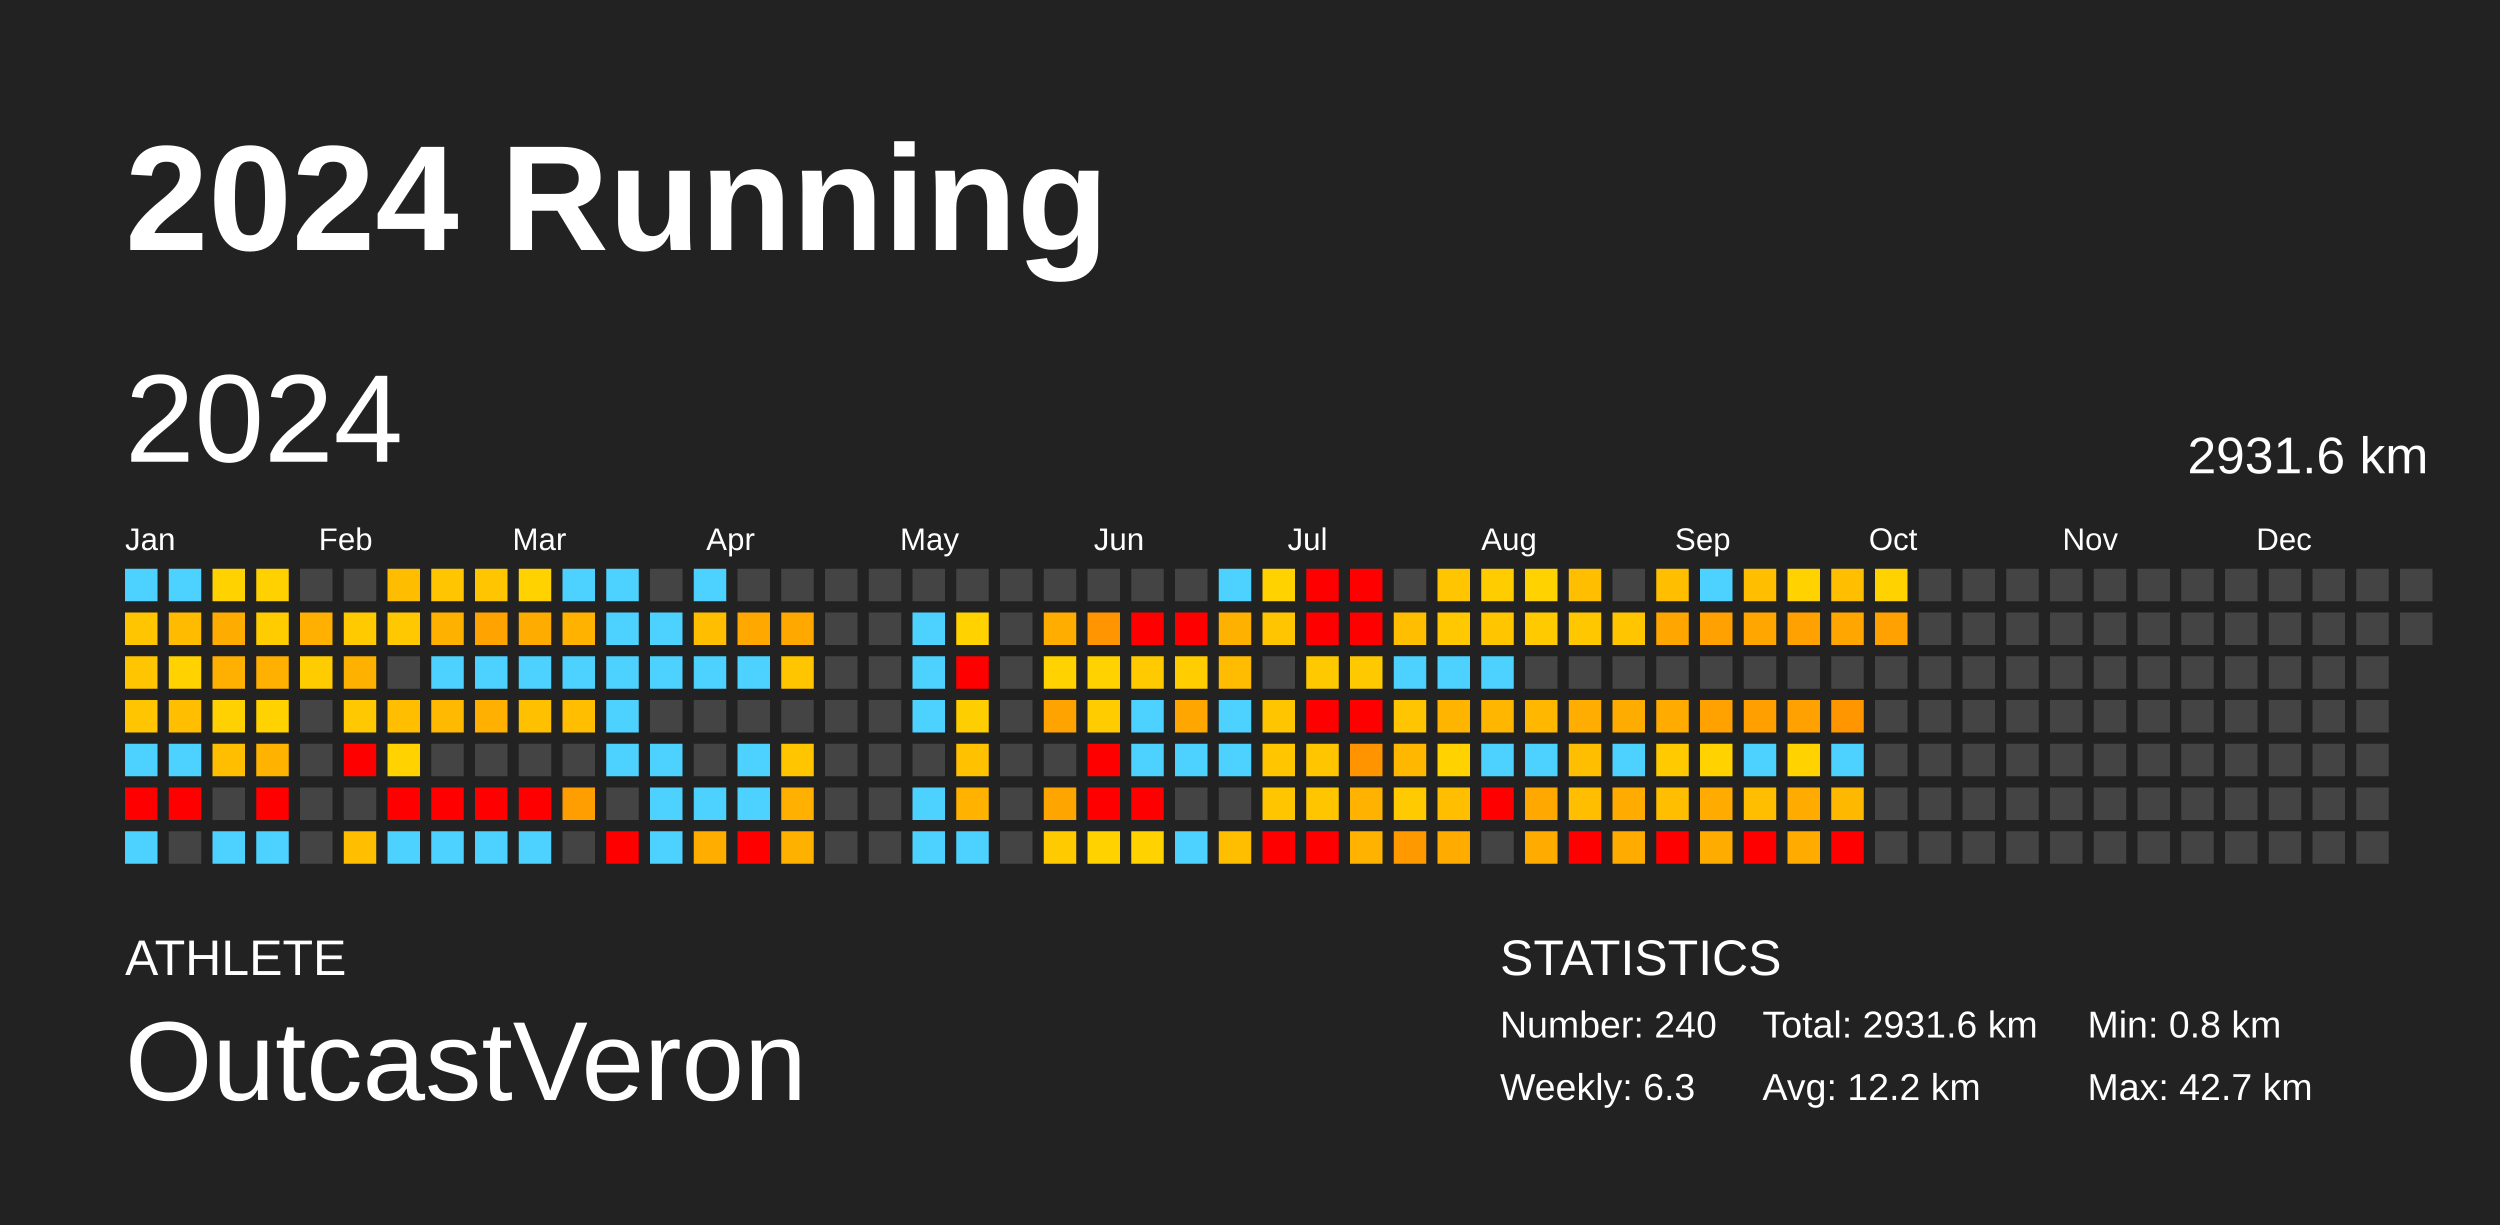
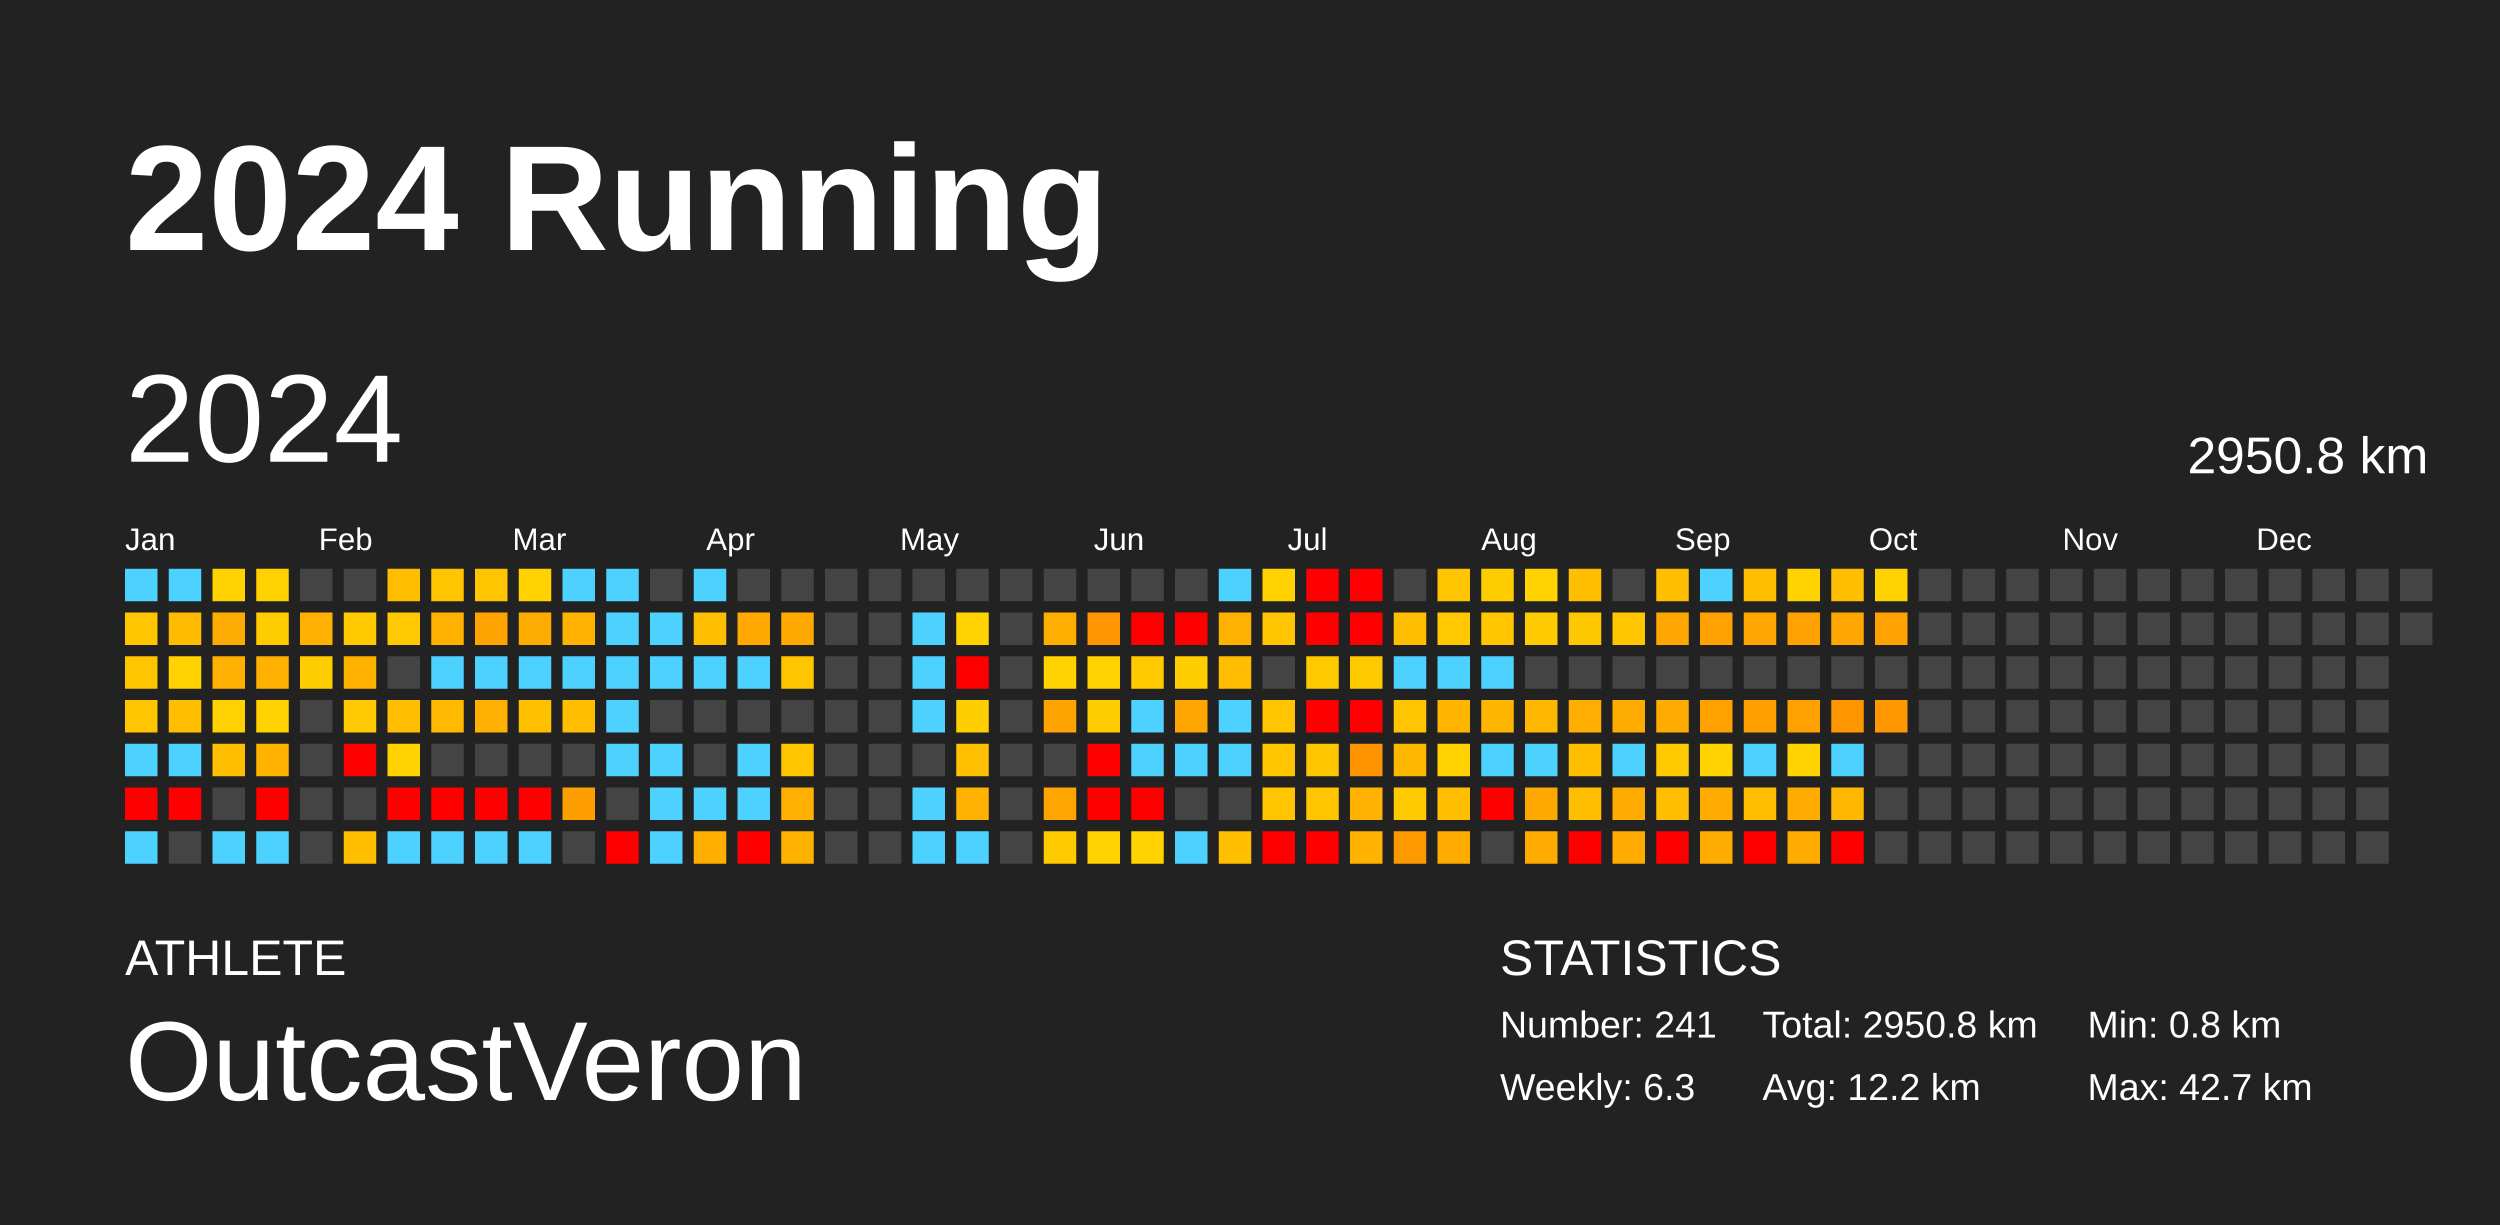
<svg xmlns="http://www.w3.org/2000/svg" baseProfile="full" height="98mm" version="1.1" viewBox="0,0,200,98" width="200mm">
  <defs />
  <rect fill="#222222" height="98" width="200" x="0" y="0" />
  <text fill="#FFFFFF" style="font-size:12px; font-family:Arial; font-weight:bold;" x="10" y="20">2024 Running</text>
  <text fill="#FFFFFF" style="font-size:4px; font-family:Arial" x="10" y="78">ATHLETE</text>
  <text fill="#FFFFFF" style="font-size:9px; font-family:Arial" x="10" y="88">OutcastVeron</text>
  <text fill="#FFFFFF" style="font-size:4px; font-family:Arial" x="120" y="78">STATISTICS</text>
-   <text fill="#FFFFFF" style="font-size:3px; font-family:Arial" x="120" y="83">Number: 240</text>
+   <text fill="#FFFFFF" style="font-size:3px; font-family:Arial" x="120" y="83">Number: 241</text>
  <text fill="#FFFFFF" style="font-size:3px; font-family:Arial" x="120" y="88">Weekly: 6.3</text>
-   <text fill="#FFFFFF" style="font-size:3px; font-family:Arial" x="141" y="83">Total: 2931.6 km</text>
+   <text fill="#FFFFFF" style="font-size:3px; font-family:Arial" x="141" y="83">Total: 2950.8 km</text>
  <text fill="#FFFFFF" style="font-size:3px; font-family:Arial" x="141" y="88">Avg: 12.2 km</text>
  <text fill="#FFFFFF" style="font-size:3px; font-family:Arial" x="167" y="83">Min: 0.8 km</text>
  <text fill="#FFFFFF" style="font-size:3px; font-family:Arial" x="167" y="88">Max: 42.7 km</text>
  <text dominant-baseline="hanging" fill="#FFFFFF" style="font-size:10.0px; font-family:Arial;" x="10" y="30">2024</text>
-   <text dominant-baseline="hanging" fill="#FFFFFF" style="font-size:4.125px; font-family:Arial;" x="175" y="35">2931.6 km</text>
+   <text dominant-baseline="hanging" fill="#FFFFFF" style="font-size:4.125px; font-family:Arial;" x="175" y="35">2950.8 km</text>
  <text fill="#FFFFFF" style="font-size:2.5px; font-family:Arial" x="10.0" y="44">Jan</text>
  <text fill="#FFFFFF" style="font-size:2.5px; font-family:Arial" x="25.5" y="44">Feb</text>
  <text fill="#FFFFFF" style="font-size:2.5px; font-family:Arial" x="41.0" y="44">Mar</text>
  <text fill="#FFFFFF" style="font-size:2.5px; font-family:Arial" x="56.5" y="44">Apr</text>
  <text fill="#FFFFFF" style="font-size:2.5px; font-family:Arial" x="72.0" y="44">May</text>
  <text fill="#FFFFFF" style="font-size:2.5px; font-family:Arial" x="87.5" y="44">Jun</text>
  <text fill="#FFFFFF" style="font-size:2.5px; font-family:Arial" x="103.0" y="44">Jul</text>
  <text fill="#FFFFFF" style="font-size:2.5px; font-family:Arial" x="118.5" y="44">Aug</text>
  <text fill="#FFFFFF" style="font-size:2.5px; font-family:Arial" x="134.0" y="44">Sep</text>
  <text fill="#FFFFFF" style="font-size:2.5px; font-family:Arial" x="149.5" y="44">Oct</text>
  <text fill="#FFFFFF" style="font-size:2.5px; font-family:Arial" x="165.0" y="44">Nov</text>
  <text fill="#FFFFFF" style="font-size:2.5px; font-family:Arial" x="180.5" y="44">Dec</text>
  <rect fill="#4dd2ff" height="2.6" width="2.6" x="10.0" y="45.5" />
  <rect fill="#ffc500" height="2.6" width="2.6" x="10.0" y="49.0" />
  <rect fill="#ffc500" height="2.6" width="2.6" x="10.0" y="52.5" />
  <rect fill="#ffc500" height="2.6" width="2.6" x="10.0" y="56.0" />
  <rect fill="#4dd2ff" height="2.6" width="2.6" x="10.0" y="59.5" />
  <rect fill="red" height="2.6" width="2.6" x="10.0" y="63.0" />
  <rect fill="#4dd2ff" height="2.6" width="2.6" x="10.0" y="66.5" />
  <rect fill="#4dd2ff" height="2.6" width="2.6" x="13.5" y="45.5" />
  <rect fill="#ffbb00" height="2.6" width="2.6" x="13.5" y="49.0" />
  <rect fill="#ffd200" height="2.6" width="2.6" x="13.5" y="52.5" />
  <rect fill="#ffbe00" height="2.6" width="2.6" x="13.5" y="56.0" />
  <rect fill="#4dd2ff" height="2.6" width="2.6" x="13.5" y="59.5" />
  <rect fill="red" height="2.6" width="2.6" x="13.5" y="63.0" />
  <rect fill="#444444" height="2.6" width="2.6" x="13.5" y="66.5" />
  <rect fill="#ffd200" height="2.6" width="2.6" x="17.0" y="45.5" />
  <rect fill="#ffac00" height="2.6" width="2.6" x="17.0" y="49.0" />
  <rect fill="#ffb000" height="2.6" width="2.6" x="17.0" y="52.5" />
  <rect fill="#ffd100" height="2.6" width="2.6" x="17.0" y="56.0" />
  <rect fill="#ffbe00" height="2.6" width="2.6" x="17.0" y="59.5" />
  <rect fill="#444444" height="2.6" width="2.6" x="17.0" y="63.0" />
  <rect fill="#4dd2ff" height="2.6" width="2.6" x="17.0" y="66.5" />
  <rect fill="#ffd100" height="2.6" width="2.6" x="20.5" y="45.5" />
  <rect fill="#ffcc00" height="2.6" width="2.6" x="20.5" y="49.0" />
  <rect fill="#ffb000" height="2.6" width="2.6" x="20.5" y="52.5" />
  <rect fill="#ffd200" height="2.6" width="2.6" x="20.5" y="56.0" />
  <rect fill="#ffb300" height="2.6" width="2.6" x="20.5" y="59.5" />
  <rect fill="red" height="2.6" width="2.6" x="20.5" y="63.0" />
  <rect fill="#4dd2ff" height="2.6" width="2.6" x="20.5" y="66.5" />
  <rect fill="#444444" height="2.6" width="2.6" x="24.0" y="45.5" />
  <rect fill="#ffb000" height="2.6" width="2.6" x="24.0" y="49.0" />
  <rect fill="#ffcc00" height="2.6" width="2.6" x="24.0" y="52.5" />
  <rect fill="#444444" height="2.6" width="2.6" x="24.0" y="56.0" />
  <rect fill="#444444" height="2.6" width="2.6" x="24.0" y="59.5" />
  <rect fill="#444444" height="2.6" width="2.6" x="24.0" y="63.0" />
  <rect fill="#444444" height="2.6" width="2.6" x="24.0" y="66.5" />
  <rect fill="#444444" height="2.6" width="2.6" x="27.5" y="45.5" />
  <rect fill="#ffca00" height="2.6" width="2.6" x="27.5" y="49.0" />
  <rect fill="#ffb100" height="2.6" width="2.6" x="27.5" y="52.5" />
  <rect fill="#ffc800" height="2.6" width="2.6" x="27.5" y="56.0" />
  <rect fill="red" height="2.6" width="2.6" x="27.5" y="59.5" />
  <rect fill="#444444" height="2.6" width="2.6" x="27.5" y="63.0" />
  <rect fill="#ffbe00" height="2.6" width="2.6" x="27.5" y="66.5" />
  <rect fill="#ffbd00" height="2.6" width="2.6" x="31.0" y="45.5" />
  <rect fill="#ffc800" height="2.6" width="2.6" x="31.0" y="49.0" />
  <rect fill="#444444" height="2.6" width="2.6" x="31.0" y="52.5" />
  <rect fill="#ffbe00" height="2.6" width="2.6" x="31.0" y="56.0" />
  <rect fill="#ffd200" height="2.6" width="2.6" x="31.0" y="59.5" />
  <rect fill="red" height="2.6" width="2.6" x="31.0" y="63.0" />
  <rect fill="#4dd2ff" height="2.6" width="2.6" x="31.0" y="66.5" />
  <rect fill="#ffc500" height="2.6" width="2.6" x="34.5" y="45.5" />
  <rect fill="#ffb100" height="2.6" width="2.6" x="34.5" y="49.0" />
  <rect fill="#4dd2ff" height="2.6" width="2.6" x="34.5" y="52.5" />
  <rect fill="#ffb900" height="2.6" width="2.6" x="34.5" y="56.0" />
  <rect fill="#444444" height="2.6" width="2.6" x="34.5" y="59.5" />
  <rect fill="red" height="2.6" width="2.6" x="34.5" y="63.0" />
  <rect fill="#4dd2ff" height="2.6" width="2.6" x="34.5" y="66.5" />
  <rect fill="#ffc500" height="2.6" width="2.6" x="38.0" y="45.5" />
  <rect fill="#ffa300" height="2.6" width="2.6" x="38.0" y="49.0" />
  <rect fill="#4dd2ff" height="2.6" width="2.6" x="38.0" y="52.5" />
  <rect fill="#ffb000" height="2.6" width="2.6" x="38.0" y="56.0" />
  <rect fill="#444444" height="2.6" width="2.6" x="38.0" y="59.5" />
  <rect fill="red" height="2.6" width="2.6" x="38.0" y="63.0" />
  <rect fill="#4dd2ff" height="2.6" width="2.6" x="38.0" y="66.5" />
  <rect fill="#ffd200" height="2.6" width="2.6" x="41.5" y="45.5" />
  <rect fill="#ffac00" height="2.6" width="2.6" x="41.5" y="49.0" />
  <rect fill="#4dd2ff" height="2.6" width="2.6" x="41.5" y="52.5" />
  <rect fill="#ffc000" height="2.6" width="2.6" x="41.5" y="56.0" />
  <rect fill="#444444" height="2.6" width="2.6" x="41.5" y="59.5" />
  <rect fill="red" height="2.6" width="2.6" x="41.5" y="63.0" />
  <rect fill="#4dd2ff" height="2.6" width="2.6" x="41.5" y="66.5" />
  <rect fill="#4dd2ff" height="2.6" width="2.6" x="45.0" y="45.5" />
  <rect fill="#ffb300" height="2.6" width="2.6" x="45.0" y="49.0" />
  <rect fill="#4dd2ff" height="2.6" width="2.6" x="45.0" y="52.5" />
  <rect fill="#ffbf00" height="2.6" width="2.6" x="45.0" y="56.0" />
  <rect fill="#444444" height="2.6" width="2.6" x="45.0" y="59.5" />
  <rect fill="#ff9e00" height="2.6" width="2.6" x="45.0" y="63.0" />
  <rect fill="#444444" height="2.6" width="2.6" x="45.0" y="66.5" />
  <rect fill="#4dd2ff" height="2.6" width="2.6" x="48.5" y="45.5" />
  <rect fill="#4dd2ff" height="2.6" width="2.6" x="48.5" y="49.0" />
  <rect fill="#4dd2ff" height="2.6" width="2.6" x="48.5" y="52.5" />
  <rect fill="#4dd2ff" height="2.6" width="2.6" x="48.5" y="56.0" />
  <rect fill="#4dd2ff" height="2.6" width="2.6" x="48.5" y="59.5" />
  <rect fill="#444444" height="2.6" width="2.6" x="48.5" y="63.0" />
  <rect fill="red" height="2.6" width="2.6" x="48.5" y="66.5" />
  <rect fill="#444444" height="2.6" width="2.6" x="52.0" y="45.5" />
  <rect fill="#4dd2ff" height="2.6" width="2.6" x="52.0" y="49.0" />
  <rect fill="#4dd2ff" height="2.6" width="2.6" x="52.0" y="52.5" />
  <rect fill="#444444" height="2.6" width="2.6" x="52.0" y="56.0" />
  <rect fill="#4dd2ff" height="2.6" width="2.6" x="52.0" y="59.5" />
  <rect fill="#4dd2ff" height="2.6" width="2.6" x="52.0" y="63.0" />
  <rect fill="#4dd2ff" height="2.6" width="2.6" x="52.0" y="66.5" />
  <rect fill="#4dd2ff" height="2.6" width="2.6" x="55.5" y="45.5" />
  <rect fill="#ffbe00" height="2.6" width="2.6" x="55.5" y="49.0" />
  <rect fill="#4dd2ff" height="2.6" width="2.6" x="55.5" y="52.5" />
  <rect fill="#444444" height="2.6" width="2.6" x="55.5" y="56.0" />
  <rect fill="#444444" height="2.6" width="2.6" x="55.5" y="59.5" />
  <rect fill="#4dd2ff" height="2.6" width="2.6" x="55.5" y="63.0" />
  <rect fill="#ffae00" height="2.6" width="2.6" x="55.5" y="66.5" />
  <rect fill="#444444" height="2.6" width="2.6" x="59.0" y="45.5" />
  <rect fill="#ffa800" height="2.6" width="2.6" x="59.0" y="49.0" />
  <rect fill="#4dd2ff" height="2.6" width="2.6" x="59.0" y="52.5" />
  <rect fill="#444444" height="2.6" width="2.6" x="59.0" y="56.0" />
  <rect fill="#4dd2ff" height="2.6" width="2.6" x="59.0" y="59.5" />
  <rect fill="#4dd2ff" height="2.6" width="2.6" x="59.0" y="63.0" />
  <rect fill="red" height="2.6" width="2.6" x="59.0" y="66.5" />
  <rect fill="#444444" height="2.6" width="2.6" x="62.5" y="45.5" />
  <rect fill="#ffa900" height="2.6" width="2.6" x="62.5" y="49.0" />
  <rect fill="#ffc600" height="2.6" width="2.6" x="62.5" y="52.5" />
  <rect fill="#444444" height="2.6" width="2.6" x="62.5" y="56.0" />
  <rect fill="#ffc600" height="2.6" width="2.6" x="62.5" y="59.5" />
  <rect fill="#ffb000" height="2.6" width="2.6" x="62.5" y="63.0" />
  <rect fill="#ffb100" height="2.6" width="2.6" x="62.5" y="66.5" />
  <rect fill="#444444" height="2.6" width="2.6" x="66.0" y="45.5" />
  <rect fill="#444444" height="2.6" width="2.6" x="66.0" y="49.0" />
  <rect fill="#444444" height="2.6" width="2.6" x="66.0" y="52.5" />
  <rect fill="#444444" height="2.6" width="2.6" x="66.0" y="56.0" />
  <rect fill="#444444" height="2.6" width="2.6" x="66.0" y="59.5" />
  <rect fill="#444444" height="2.6" width="2.6" x="66.0" y="63.0" />
  <rect fill="#444444" height="2.6" width="2.6" x="66.0" y="66.5" />
  <rect fill="#444444" height="2.6" width="2.6" x="69.5" y="45.5" />
  <rect fill="#444444" height="2.6" width="2.6" x="69.5" y="49.0" />
  <rect fill="#444444" height="2.6" width="2.6" x="69.5" y="52.5" />
  <rect fill="#444444" height="2.6" width="2.6" x="69.5" y="56.0" />
  <rect fill="#444444" height="2.6" width="2.6" x="69.5" y="59.5" />
  <rect fill="#444444" height="2.6" width="2.6" x="69.5" y="63.0" />
  <rect fill="#444444" height="2.6" width="2.6" x="69.5" y="66.5" />
  <rect fill="#444444" height="2.6" width="2.6" x="73.0" y="45.5" />
  <rect fill="#4dd2ff" height="2.6" width="2.6" x="73.0" y="49.0" />
  <rect fill="#4dd2ff" height="2.6" width="2.6" x="73.0" y="52.5" />
  <rect fill="#4dd2ff" height="2.6" width="2.6" x="73.0" y="56.0" />
  <rect fill="#444444" height="2.6" width="2.6" x="73.0" y="59.5" />
  <rect fill="#4dd2ff" height="2.6" width="2.6" x="73.0" y="63.0" />
  <rect fill="#4dd2ff" height="2.6" width="2.6" x="73.0" y="66.5" />
  <rect fill="#444444" height="2.6" width="2.6" x="76.5" y="45.5" />
  <rect fill="#ffd200" height="2.6" width="2.6" x="76.5" y="49.0" />
  <rect fill="red" height="2.6" width="2.6" x="76.5" y="52.5" />
  <rect fill="#ffce00" height="2.6" width="2.6" x="76.5" y="56.0" />
  <rect fill="#ffc100" height="2.6" width="2.6" x="76.5" y="59.5" />
  <rect fill="#ffb200" height="2.6" width="2.6" x="76.5" y="63.0" />
  <rect fill="#4dd2ff" height="2.6" width="2.6" x="76.5" y="66.5" />
  <rect fill="#444444" height="2.6" width="2.6" x="80.0" y="45.5" />
  <rect fill="#444444" height="2.6" width="2.6" x="80.0" y="49.0" />
  <rect fill="#444444" height="2.6" width="2.6" x="80.0" y="52.5" />
  <rect fill="#444444" height="2.6" width="2.6" x="80.0" y="56.0" />
  <rect fill="#444444" height="2.6" width="2.6" x="80.0" y="59.5" />
  <rect fill="#444444" height="2.6" width="2.6" x="80.0" y="63.0" />
  <rect fill="#444444" height="2.6" width="2.6" x="80.0" y="66.5" />
  <rect fill="#444444" height="2.6" width="2.6" x="83.5" y="45.5" />
  <rect fill="#ffae00" height="2.6" width="2.6" x="83.5" y="49.0" />
  <rect fill="#ffd200" height="2.6" width="2.6" x="83.5" y="52.5" />
  <rect fill="#ffa300" height="2.6" width="2.6" x="83.5" y="56.0" />
  <rect fill="#444444" height="2.6" width="2.6" x="83.5" y="59.5" />
  <rect fill="#ffa500" height="2.6" width="2.6" x="83.5" y="63.0" />
  <rect fill="#ffcb00" height="2.6" width="2.6" x="83.5" y="66.5" />
  <rect fill="#444444" height="2.6" width="2.6" x="87.0" y="45.5" />
  <rect fill="#ff9500" height="2.6" width="2.6" x="87.0" y="49.0" />
  <rect fill="#ffd200" height="2.6" width="2.6" x="87.0" y="52.5" />
  <rect fill="#ffcc00" height="2.6" width="2.6" x="87.0" y="56.0" />
  <rect fill="red" height="2.6" width="2.6" x="87.0" y="59.5" />
  <rect fill="red" height="2.6" width="2.6" x="87.0" y="63.0" />
  <rect fill="#ffd200" height="2.6" width="2.6" x="87.0" y="66.5" />
  <rect fill="#444444" height="2.6" width="2.6" x="90.5" y="45.5" />
  <rect fill="red" height="2.6" width="2.6" x="90.5" y="49.0" />
  <rect fill="#ffcb00" height="2.6" width="2.6" x="90.5" y="52.5" />
  <rect fill="#4dd2ff" height="2.6" width="2.6" x="90.5" y="56.0" />
  <rect fill="#4dd2ff" height="2.6" width="2.6" x="90.5" y="59.5" />
  <rect fill="red" height="2.6" width="2.6" x="90.5" y="63.0" />
  <rect fill="#ffd200" height="2.6" width="2.6" x="90.5" y="66.5" />
  <rect fill="#444444" height="2.6" width="2.6" x="94.0" y="45.5" />
  <rect fill="red" height="2.6" width="2.6" x="94.0" y="49.0" />
  <rect fill="#ffcd00" height="2.6" width="2.6" x="94.0" y="52.5" />
  <rect fill="#ffa600" height="2.6" width="2.6" x="94.0" y="56.0" />
  <rect fill="#4dd2ff" height="2.6" width="2.6" x="94.0" y="59.5" />
  <rect fill="#444444" height="2.6" width="2.6" x="94.0" y="63.0" />
  <rect fill="#4dd2ff" height="2.6" width="2.6" x="94.0" y="66.5" />
  <rect fill="#4dd2ff" height="2.6" width="2.6" x="97.5" y="45.5" />
  <rect fill="#ffb100" height="2.6" width="2.6" x="97.5" y="49.0" />
  <rect fill="#ffbc00" height="2.6" width="2.6" x="97.5" y="52.5" />
  <rect fill="#4dd2ff" height="2.6" width="2.6" x="97.5" y="56.0" />
  <rect fill="#4dd2ff" height="2.6" width="2.6" x="97.5" y="59.5" />
  <rect fill="#444444" height="2.6" width="2.6" x="97.5" y="63.0" />
  <rect fill="#ffbe00" height="2.6" width="2.6" x="97.5" y="66.5" />
  <rect fill="#ffd200" height="2.6" width="2.6" x="101.0" y="45.5" />
  <rect fill="#ffc500" height="2.6" width="2.6" x="101.0" y="49.0" />
  <rect fill="#444444" height="2.6" width="2.6" x="101.0" y="52.5" />
  <rect fill="#ffc600" height="2.6" width="2.6" x="101.0" y="56.0" />
  <rect fill="#ffc600" height="2.6" width="2.6" x="101.0" y="59.5" />
  <rect fill="#ffc600" height="2.6" width="2.6" x="101.0" y="63.0" />
  <rect fill="red" height="2.6" width="2.6" x="101.0" y="66.5" />
  <rect fill="red" height="2.6" width="2.6" x="104.5" y="45.5" />
  <rect fill="red" height="2.6" width="2.6" x="104.5" y="49.0" />
  <rect fill="#ffc900" height="2.6" width="2.6" x="104.5" y="52.5" />
  <rect fill="red" height="2.6" width="2.6" x="104.5" y="56.0" />
  <rect fill="#ffc600" height="2.6" width="2.6" x="104.5" y="59.5" />
  <rect fill="#ffc600" height="2.6" width="2.6" x="104.5" y="63.0" />
  <rect fill="red" height="2.6" width="2.6" x="104.5" y="66.5" />
  <rect fill="red" height="2.6" width="2.6" x="108.0" y="45.5" />
  <rect fill="red" height="2.6" width="2.6" x="108.0" y="49.0" />
  <rect fill="#ffc900" height="2.6" width="2.6" x="108.0" y="52.5" />
  <rect fill="red" height="2.6" width="2.6" x="108.0" y="56.0" />
  <rect fill="#ff9400" height="2.6" width="2.6" x="108.0" y="59.5" />
  <rect fill="#ffb200" height="2.6" width="2.6" x="108.0" y="63.0" />
  <rect fill="#ffb200" height="2.6" width="2.6" x="108.0" y="66.5" />
  <rect fill="#444444" height="2.6" width="2.6" x="111.5" y="45.5" />
  <rect fill="#ffbe00" height="2.6" width="2.6" x="111.5" y="49.0" />
  <rect fill="#4dd2ff" height="2.6" width="2.6" x="111.5" y="52.5" />
  <rect fill="#ffc500" height="2.6" width="2.6" x="111.5" y="56.0" />
  <rect fill="#ffb700" height="2.6" width="2.6" x="111.5" y="59.5" />
  <rect fill="#ffcb00" height="2.6" width="2.6" x="111.5" y="63.0" />
  <rect fill="#ff9900" height="2.6" width="2.6" x="111.5" y="66.5" />
  <rect fill="#ffc500" height="2.6" width="2.6" x="115.0" y="45.5" />
  <rect fill="#ffc800" height="2.6" width="2.6" x="115.0" y="49.0" />
  <rect fill="#4dd2ff" height="2.6" width="2.6" x="115.0" y="52.5" />
  <rect fill="#ffb500" height="2.6" width="2.6" x="115.0" y="56.0" />
  <rect fill="#ffd200" height="2.6" width="2.6" x="115.0" y="59.5" />
  <rect fill="#ffbe00" height="2.6" width="2.6" x="115.0" y="63.0" />
  <rect fill="#ffab00" height="2.6" width="2.6" x="115.0" y="66.5" />
  <rect fill="#ffcc00" height="2.6" width="2.6" x="118.5" y="45.5" />
  <rect fill="#ffc600" height="2.6" width="2.6" x="118.5" y="49.0" />
  <rect fill="#4dd2ff" height="2.6" width="2.6" x="118.5" y="52.5" />
  <rect fill="#ffb600" height="2.6" width="2.6" x="118.5" y="56.0" />
  <rect fill="#4dd2ff" height="2.6" width="2.6" x="118.5" y="59.5" />
  <rect fill="red" height="2.6" width="2.6" x="118.5" y="63.0" />
  <rect fill="#444444" height="2.6" width="2.6" x="118.5" y="66.5" />
  <rect fill="#ffd200" height="2.6" width="2.6" x="122.0" y="45.5" />
  <rect fill="#ffcb00" height="2.6" width="2.6" x="122.0" y="49.0" />
  <rect fill="#444444" height="2.6" width="2.6" x="122.0" y="52.5" />
  <rect fill="#ffb700" height="2.6" width="2.6" x="122.0" y="56.0" />
  <rect fill="#4dd2ff" height="2.6" width="2.6" x="122.0" y="59.5" />
  <rect fill="#ffa900" height="2.6" width="2.6" x="122.0" y="63.0" />
  <rect fill="#ffab00" height="2.6" width="2.6" x="122.0" y="66.5" />
  <rect fill="#ffbf00" height="2.6" width="2.6" x="125.5" y="45.5" />
  <rect fill="#ffc700" height="2.6" width="2.6" x="125.5" y="49.0" />
  <rect fill="#444444" height="2.6" width="2.6" x="125.5" y="52.5" />
  <rect fill="#ffad00" height="2.6" width="2.6" x="125.5" y="56.0" />
  <rect fill="#ffbe00" height="2.6" width="2.6" x="125.5" y="59.5" />
  <rect fill="#ffbe00" height="2.6" width="2.6" x="125.5" y="63.0" />
  <rect fill="red" height="2.6" width="2.6" x="125.5" y="66.5" />
  <rect fill="#444444" height="2.6" width="2.6" x="129.0" y="45.5" />
  <rect fill="#ffc600" height="2.6" width="2.6" x="129.0" y="49.0" />
  <rect fill="#444444" height="2.6" width="2.6" x="129.0" y="52.5" />
  <rect fill="#ffac00" height="2.6" width="2.6" x="129.0" y="56.0" />
  <rect fill="#4dd2ff" height="2.6" width="2.6" x="129.0" y="59.5" />
  <rect fill="#ffab00" height="2.6" width="2.6" x="129.0" y="63.0" />
  <rect fill="#ffab00" height="2.6" width="2.6" x="129.0" y="66.5" />
  <rect fill="#ffbe00" height="2.6" width="2.6" x="132.5" y="45.5" />
  <rect fill="#ffa700" height="2.6" width="2.6" x="132.5" y="49.0" />
  <rect fill="#444444" height="2.6" width="2.6" x="132.5" y="52.5" />
  <rect fill="#ffab00" height="2.6" width="2.6" x="132.5" y="56.0" />
  <rect fill="#ffca00" height="2.6" width="2.6" x="132.5" y="59.5" />
  <rect fill="#ffbe00" height="2.6" width="2.6" x="132.5" y="63.0" />
  <rect fill="red" height="2.6" width="2.6" x="132.5" y="66.5" />
  <rect fill="#4dd2ff" height="2.6" width="2.6" x="136.0" y="45.5" />
  <rect fill="#ffa100" height="2.6" width="2.6" x="136.0" y="49.0" />
  <rect fill="#444444" height="2.6" width="2.6" x="136.0" y="52.5" />
  <rect fill="#ffa200" height="2.6" width="2.6" x="136.0" y="56.0" />
  <rect fill="#ffd200" height="2.6" width="2.6" x="136.0" y="59.5" />
  <rect fill="#ffab00" height="2.6" width="2.6" x="136.0" y="63.0" />
  <rect fill="#ffac00" height="2.6" width="2.6" x="136.0" y="66.5" />
  <rect fill="#ffbe00" height="2.6" width="2.6" x="139.5" y="45.5" />
  <rect fill="#ffa600" height="2.6" width="2.6" x="139.5" y="49.0" />
  <rect fill="#444444" height="2.6" width="2.6" x="139.5" y="52.5" />
  <rect fill="#ffa000" height="2.6" width="2.6" x="139.5" y="56.0" />
  <rect fill="#4dd2ff" height="2.6" width="2.6" x="139.5" y="59.5" />
  <rect fill="#ffbe00" height="2.6" width="2.6" x="139.5" y="63.0" />
  <rect fill="red" height="2.6" width="2.6" x="139.5" y="66.5" />
  <rect fill="#ffd200" height="2.6" width="2.6" x="143.0" y="45.5" />
  <rect fill="#ffa100" height="2.6" width="2.6" x="143.0" y="49.0" />
  <rect fill="#444444" height="2.6" width="2.6" x="143.0" y="52.5" />
  <rect fill="#ffa100" height="2.6" width="2.6" x="143.0" y="56.0" />
  <rect fill="#ffd200" height="2.6" width="2.6" x="143.0" y="59.5" />
  <rect fill="#ffab00" height="2.6" width="2.6" x="143.0" y="63.0" />
  <rect fill="#ffab00" height="2.6" width="2.6" x="143.0" y="66.5" />
  <rect fill="#ffbe00" height="2.6" width="2.6" x="146.5" y="45.5" />
  <rect fill="#ffa600" height="2.6" width="2.6" x="146.5" y="49.0" />
  <rect fill="#444444" height="2.6" width="2.6" x="146.5" y="52.5" />
  <rect fill="#ff9600" height="2.6" width="2.6" x="146.5" y="56.0" />
  <rect fill="#4dd2ff" height="2.6" width="2.6" x="146.5" y="59.5" />
  <rect fill="#ffb800" height="2.6" width="2.6" x="146.5" y="63.0" />
  <rect fill="red" height="2.6" width="2.6" x="146.5" y="66.5" />
  <rect fill="#ffd200" height="2.6" width="2.6" x="150.0" y="45.5" />
  <rect fill="#ffa100" height="2.6" width="2.6" x="150.0" y="49.0" />
  <rect fill="#444444" height="2.6" width="2.6" x="150.0" y="52.5" />
-   <rect fill="#444444" height="2.6" width="2.6" x="150.0" y="56.0" />
+   <rect fill="#ff9700" height="2.6" width="2.6" x="150.0" y="56.0" />
  <rect fill="#444444" height="2.6" width="2.6" x="150.0" y="59.5" />
  <rect fill="#444444" height="2.6" width="2.6" x="150.0" y="63.0" />
  <rect fill="#444444" height="2.6" width="2.6" x="150.0" y="66.5" />
  <rect fill="#444444" height="2.6" width="2.6" x="153.5" y="45.5" />
  <rect fill="#444444" height="2.6" width="2.6" x="153.5" y="49.0" />
  <rect fill="#444444" height="2.6" width="2.6" x="153.5" y="52.5" />
  <rect fill="#444444" height="2.6" width="2.6" x="153.5" y="56.0" />
  <rect fill="#444444" height="2.6" width="2.6" x="153.5" y="59.5" />
  <rect fill="#444444" height="2.6" width="2.6" x="153.5" y="63.0" />
  <rect fill="#444444" height="2.6" width="2.6" x="153.5" y="66.5" />
  <rect fill="#444444" height="2.6" width="2.6" x="157.0" y="45.5" />
  <rect fill="#444444" height="2.6" width="2.6" x="157.0" y="49.0" />
  <rect fill="#444444" height="2.6" width="2.6" x="157.0" y="52.5" />
  <rect fill="#444444" height="2.6" width="2.6" x="157.0" y="56.0" />
  <rect fill="#444444" height="2.6" width="2.6" x="157.0" y="59.5" />
  <rect fill="#444444" height="2.6" width="2.6" x="157.0" y="63.0" />
  <rect fill="#444444" height="2.6" width="2.6" x="157.0" y="66.5" />
  <rect fill="#444444" height="2.6" width="2.6" x="160.5" y="45.5" />
  <rect fill="#444444" height="2.6" width="2.6" x="160.5" y="49.0" />
  <rect fill="#444444" height="2.6" width="2.6" x="160.5" y="52.5" />
  <rect fill="#444444" height="2.6" width="2.6" x="160.5" y="56.0" />
  <rect fill="#444444" height="2.6" width="2.6" x="160.5" y="59.5" />
  <rect fill="#444444" height="2.6" width="2.6" x="160.5" y="63.0" />
  <rect fill="#444444" height="2.6" width="2.6" x="160.5" y="66.5" />
  <rect fill="#444444" height="2.6" width="2.6" x="164.0" y="45.5" />
  <rect fill="#444444" height="2.6" width="2.6" x="164.0" y="49.0" />
  <rect fill="#444444" height="2.6" width="2.6" x="164.0" y="52.5" />
  <rect fill="#444444" height="2.6" width="2.6" x="164.0" y="56.0" />
  <rect fill="#444444" height="2.6" width="2.6" x="164.0" y="59.5" />
  <rect fill="#444444" height="2.6" width="2.6" x="164.0" y="63.0" />
  <rect fill="#444444" height="2.6" width="2.6" x="164.0" y="66.5" />
  <rect fill="#444444" height="2.6" width="2.6" x="167.5" y="45.5" />
  <rect fill="#444444" height="2.6" width="2.6" x="167.5" y="49.0" />
  <rect fill="#444444" height="2.6" width="2.6" x="167.5" y="52.5" />
  <rect fill="#444444" height="2.6" width="2.6" x="167.5" y="56.0" />
  <rect fill="#444444" height="2.6" width="2.6" x="167.5" y="59.5" />
  <rect fill="#444444" height="2.6" width="2.6" x="167.5" y="63.0" />
  <rect fill="#444444" height="2.6" width="2.6" x="167.5" y="66.5" />
  <rect fill="#444444" height="2.6" width="2.6" x="171.0" y="45.5" />
  <rect fill="#444444" height="2.6" width="2.6" x="171.0" y="49.0" />
  <rect fill="#444444" height="2.6" width="2.6" x="171.0" y="52.5" />
  <rect fill="#444444" height="2.6" width="2.6" x="171.0" y="56.0" />
  <rect fill="#444444" height="2.6" width="2.6" x="171.0" y="59.5" />
  <rect fill="#444444" height="2.6" width="2.6" x="171.0" y="63.0" />
  <rect fill="#444444" height="2.6" width="2.6" x="171.0" y="66.5" />
  <rect fill="#444444" height="2.6" width="2.6" x="174.5" y="45.5" />
  <rect fill="#444444" height="2.6" width="2.6" x="174.5" y="49.0" />
  <rect fill="#444444" height="2.6" width="2.6" x="174.5" y="52.5" />
  <rect fill="#444444" height="2.6" width="2.6" x="174.5" y="56.0" />
  <rect fill="#444444" height="2.6" width="2.6" x="174.5" y="59.5" />
  <rect fill="#444444" height="2.6" width="2.6" x="174.5" y="63.0" />
  <rect fill="#444444" height="2.6" width="2.6" x="174.5" y="66.5" />
  <rect fill="#444444" height="2.6" width="2.6" x="178.0" y="45.5" />
  <rect fill="#444444" height="2.6" width="2.6" x="178.0" y="49.0" />
  <rect fill="#444444" height="2.6" width="2.6" x="178.0" y="52.5" />
  <rect fill="#444444" height="2.6" width="2.6" x="178.0" y="56.0" />
  <rect fill="#444444" height="2.6" width="2.6" x="178.0" y="59.5" />
  <rect fill="#444444" height="2.6" width="2.6" x="178.0" y="63.0" />
  <rect fill="#444444" height="2.6" width="2.6" x="178.0" y="66.5" />
  <rect fill="#444444" height="2.6" width="2.6" x="181.5" y="45.5" />
  <rect fill="#444444" height="2.6" width="2.6" x="181.5" y="49.0" />
  <rect fill="#444444" height="2.6" width="2.6" x="181.5" y="52.5" />
  <rect fill="#444444" height="2.6" width="2.6" x="181.5" y="56.0" />
  <rect fill="#444444" height="2.6" width="2.6" x="181.5" y="59.5" />
  <rect fill="#444444" height="2.6" width="2.6" x="181.5" y="63.0" />
  <rect fill="#444444" height="2.6" width="2.6" x="181.5" y="66.5" />
  <rect fill="#444444" height="2.6" width="2.6" x="185.0" y="45.5" />
  <rect fill="#444444" height="2.6" width="2.6" x="185.0" y="49.0" />
  <rect fill="#444444" height="2.6" width="2.6" x="185.0" y="52.5" />
  <rect fill="#444444" height="2.6" width="2.6" x="185.0" y="56.0" />
  <rect fill="#444444" height="2.6" width="2.6" x="185.0" y="59.5" />
  <rect fill="#444444" height="2.6" width="2.6" x="185.0" y="63.0" />
  <rect fill="#444444" height="2.6" width="2.6" x="185.0" y="66.5" />
  <rect fill="#444444" height="2.6" width="2.6" x="188.5" y="45.5" />
  <rect fill="#444444" height="2.6" width="2.6" x="188.5" y="49.0" />
  <rect fill="#444444" height="2.6" width="2.6" x="188.5" y="52.5" />
  <rect fill="#444444" height="2.6" width="2.6" x="188.5" y="56.0" />
  <rect fill="#444444" height="2.6" width="2.6" x="188.5" y="59.5" />
  <rect fill="#444444" height="2.6" width="2.6" x="188.5" y="63.0" />
  <rect fill="#444444" height="2.6" width="2.6" x="188.5" y="66.5" />
  <rect fill="#444444" height="2.6" width="2.6" x="192.0" y="45.5" />
  <rect fill="#444444" height="2.6" width="2.6" x="192.0" y="49.0" />
</svg>
